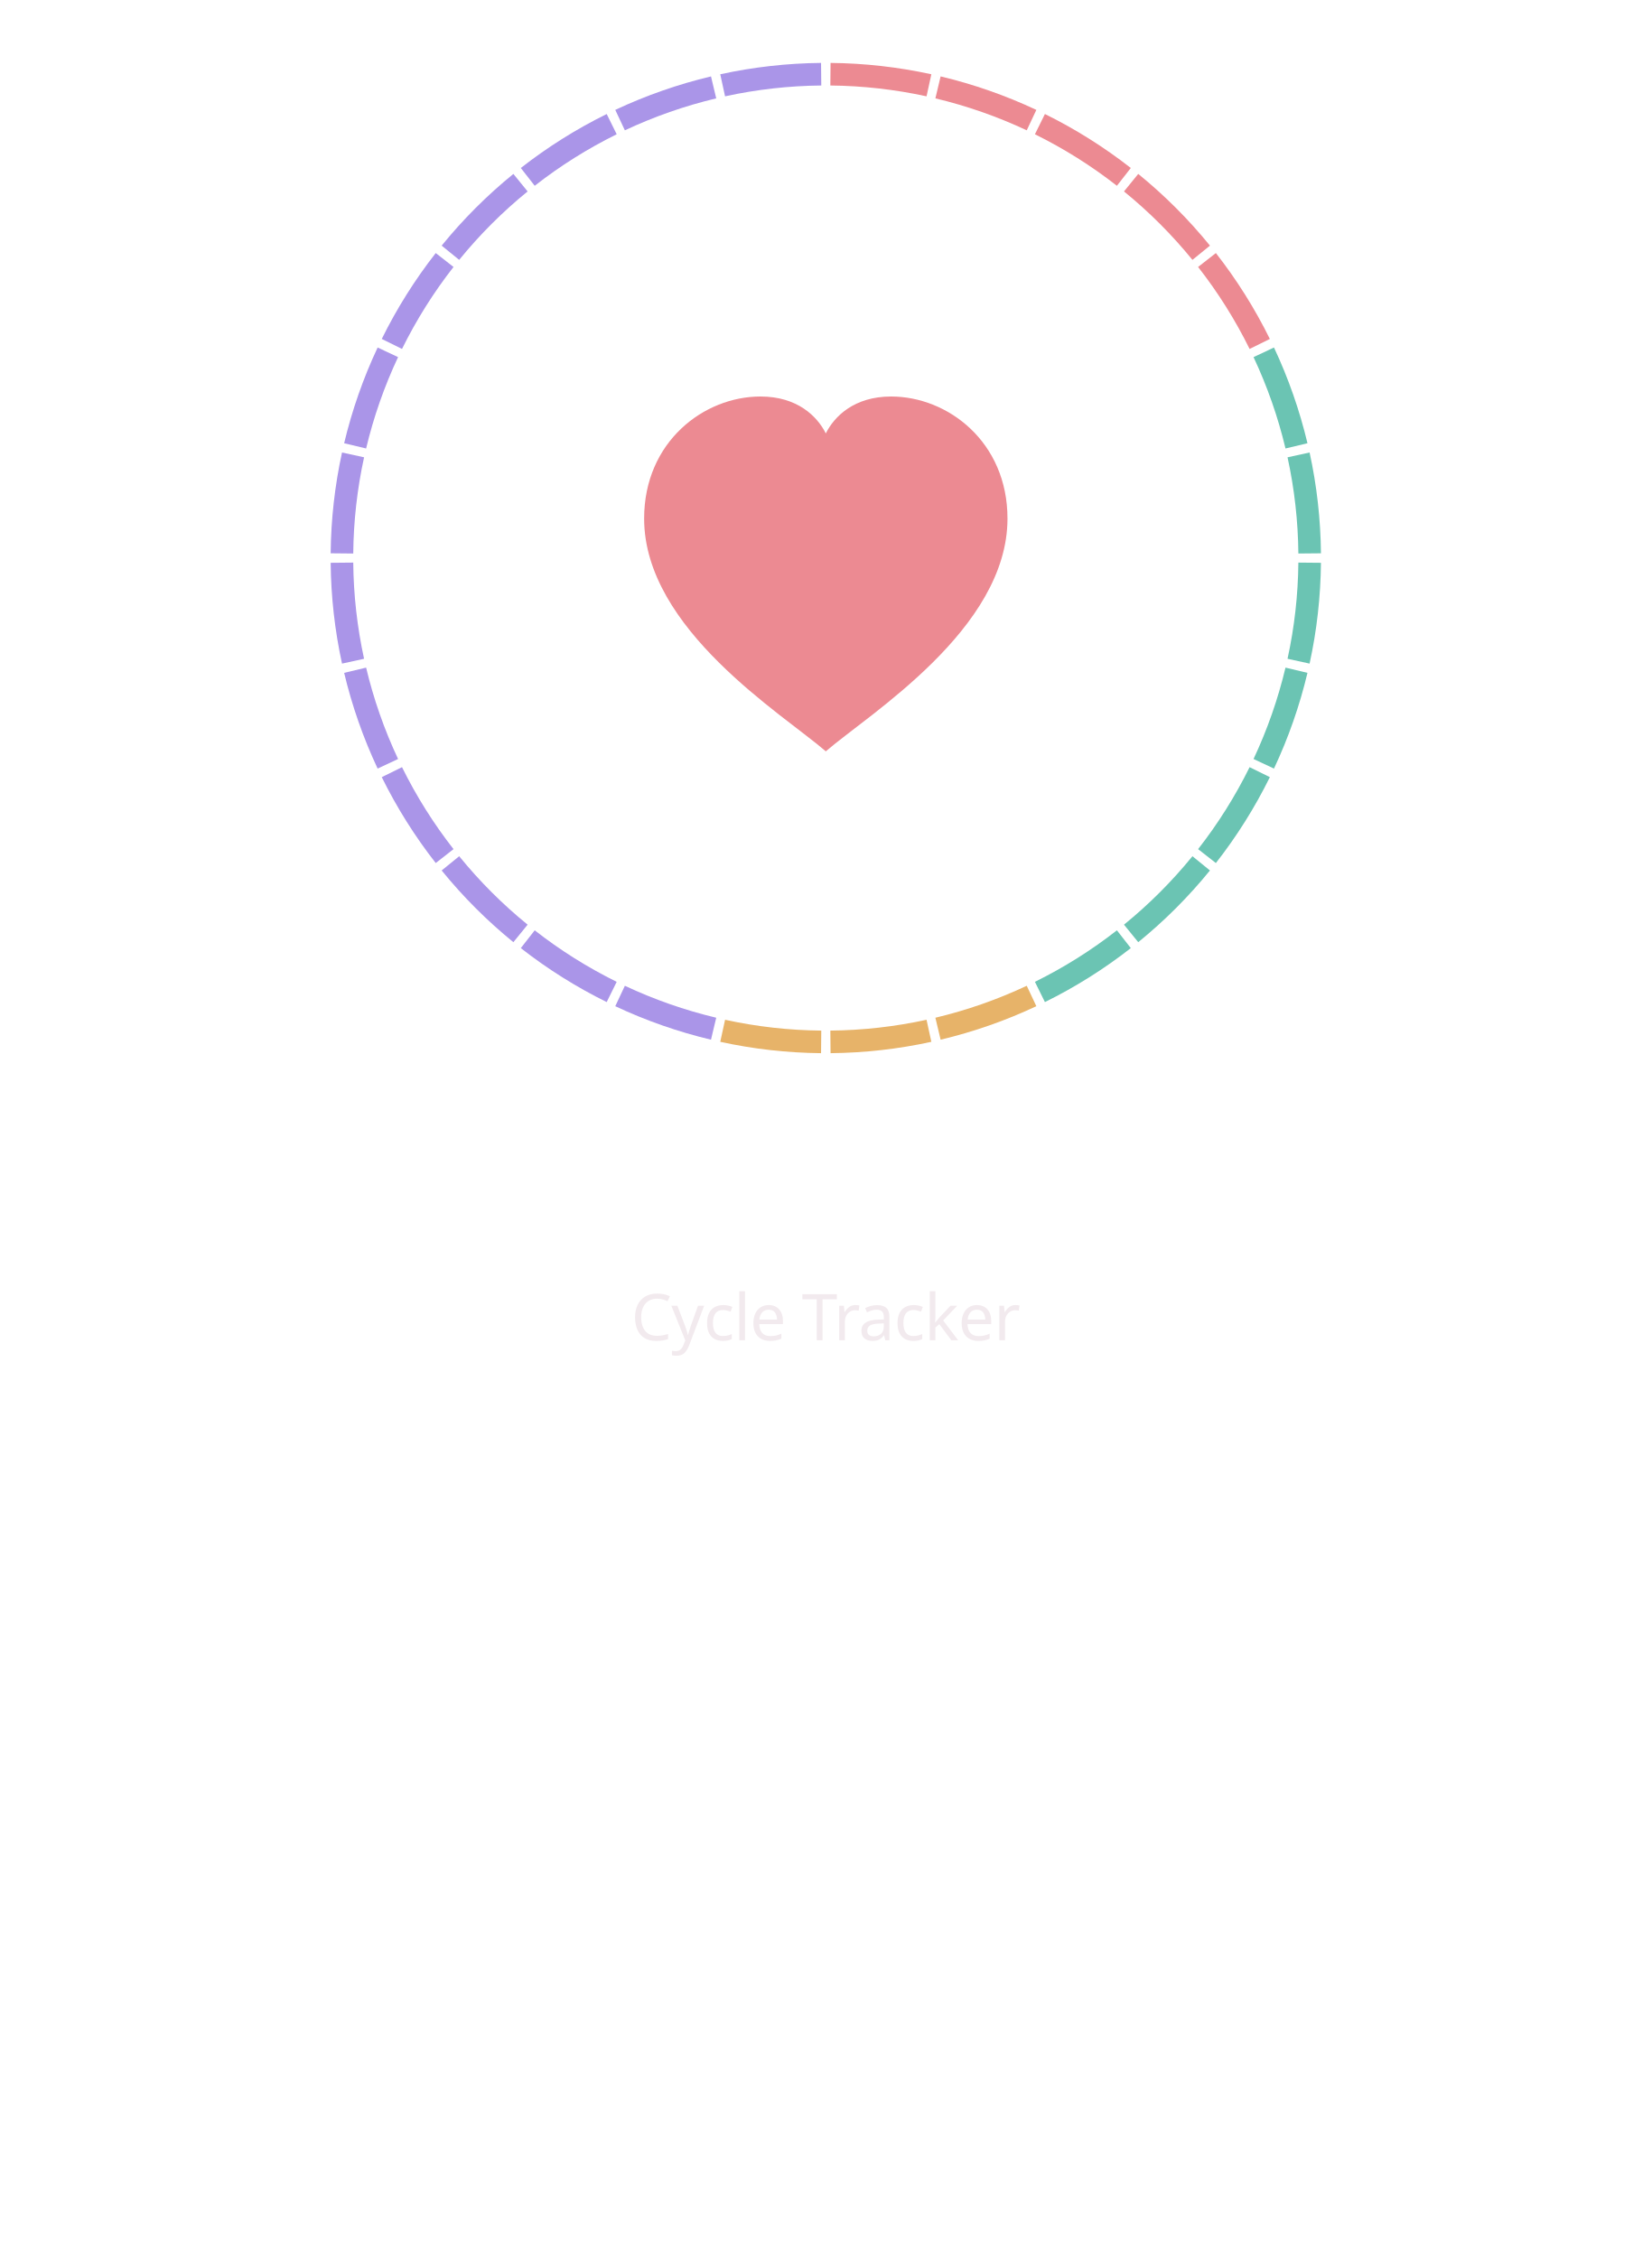
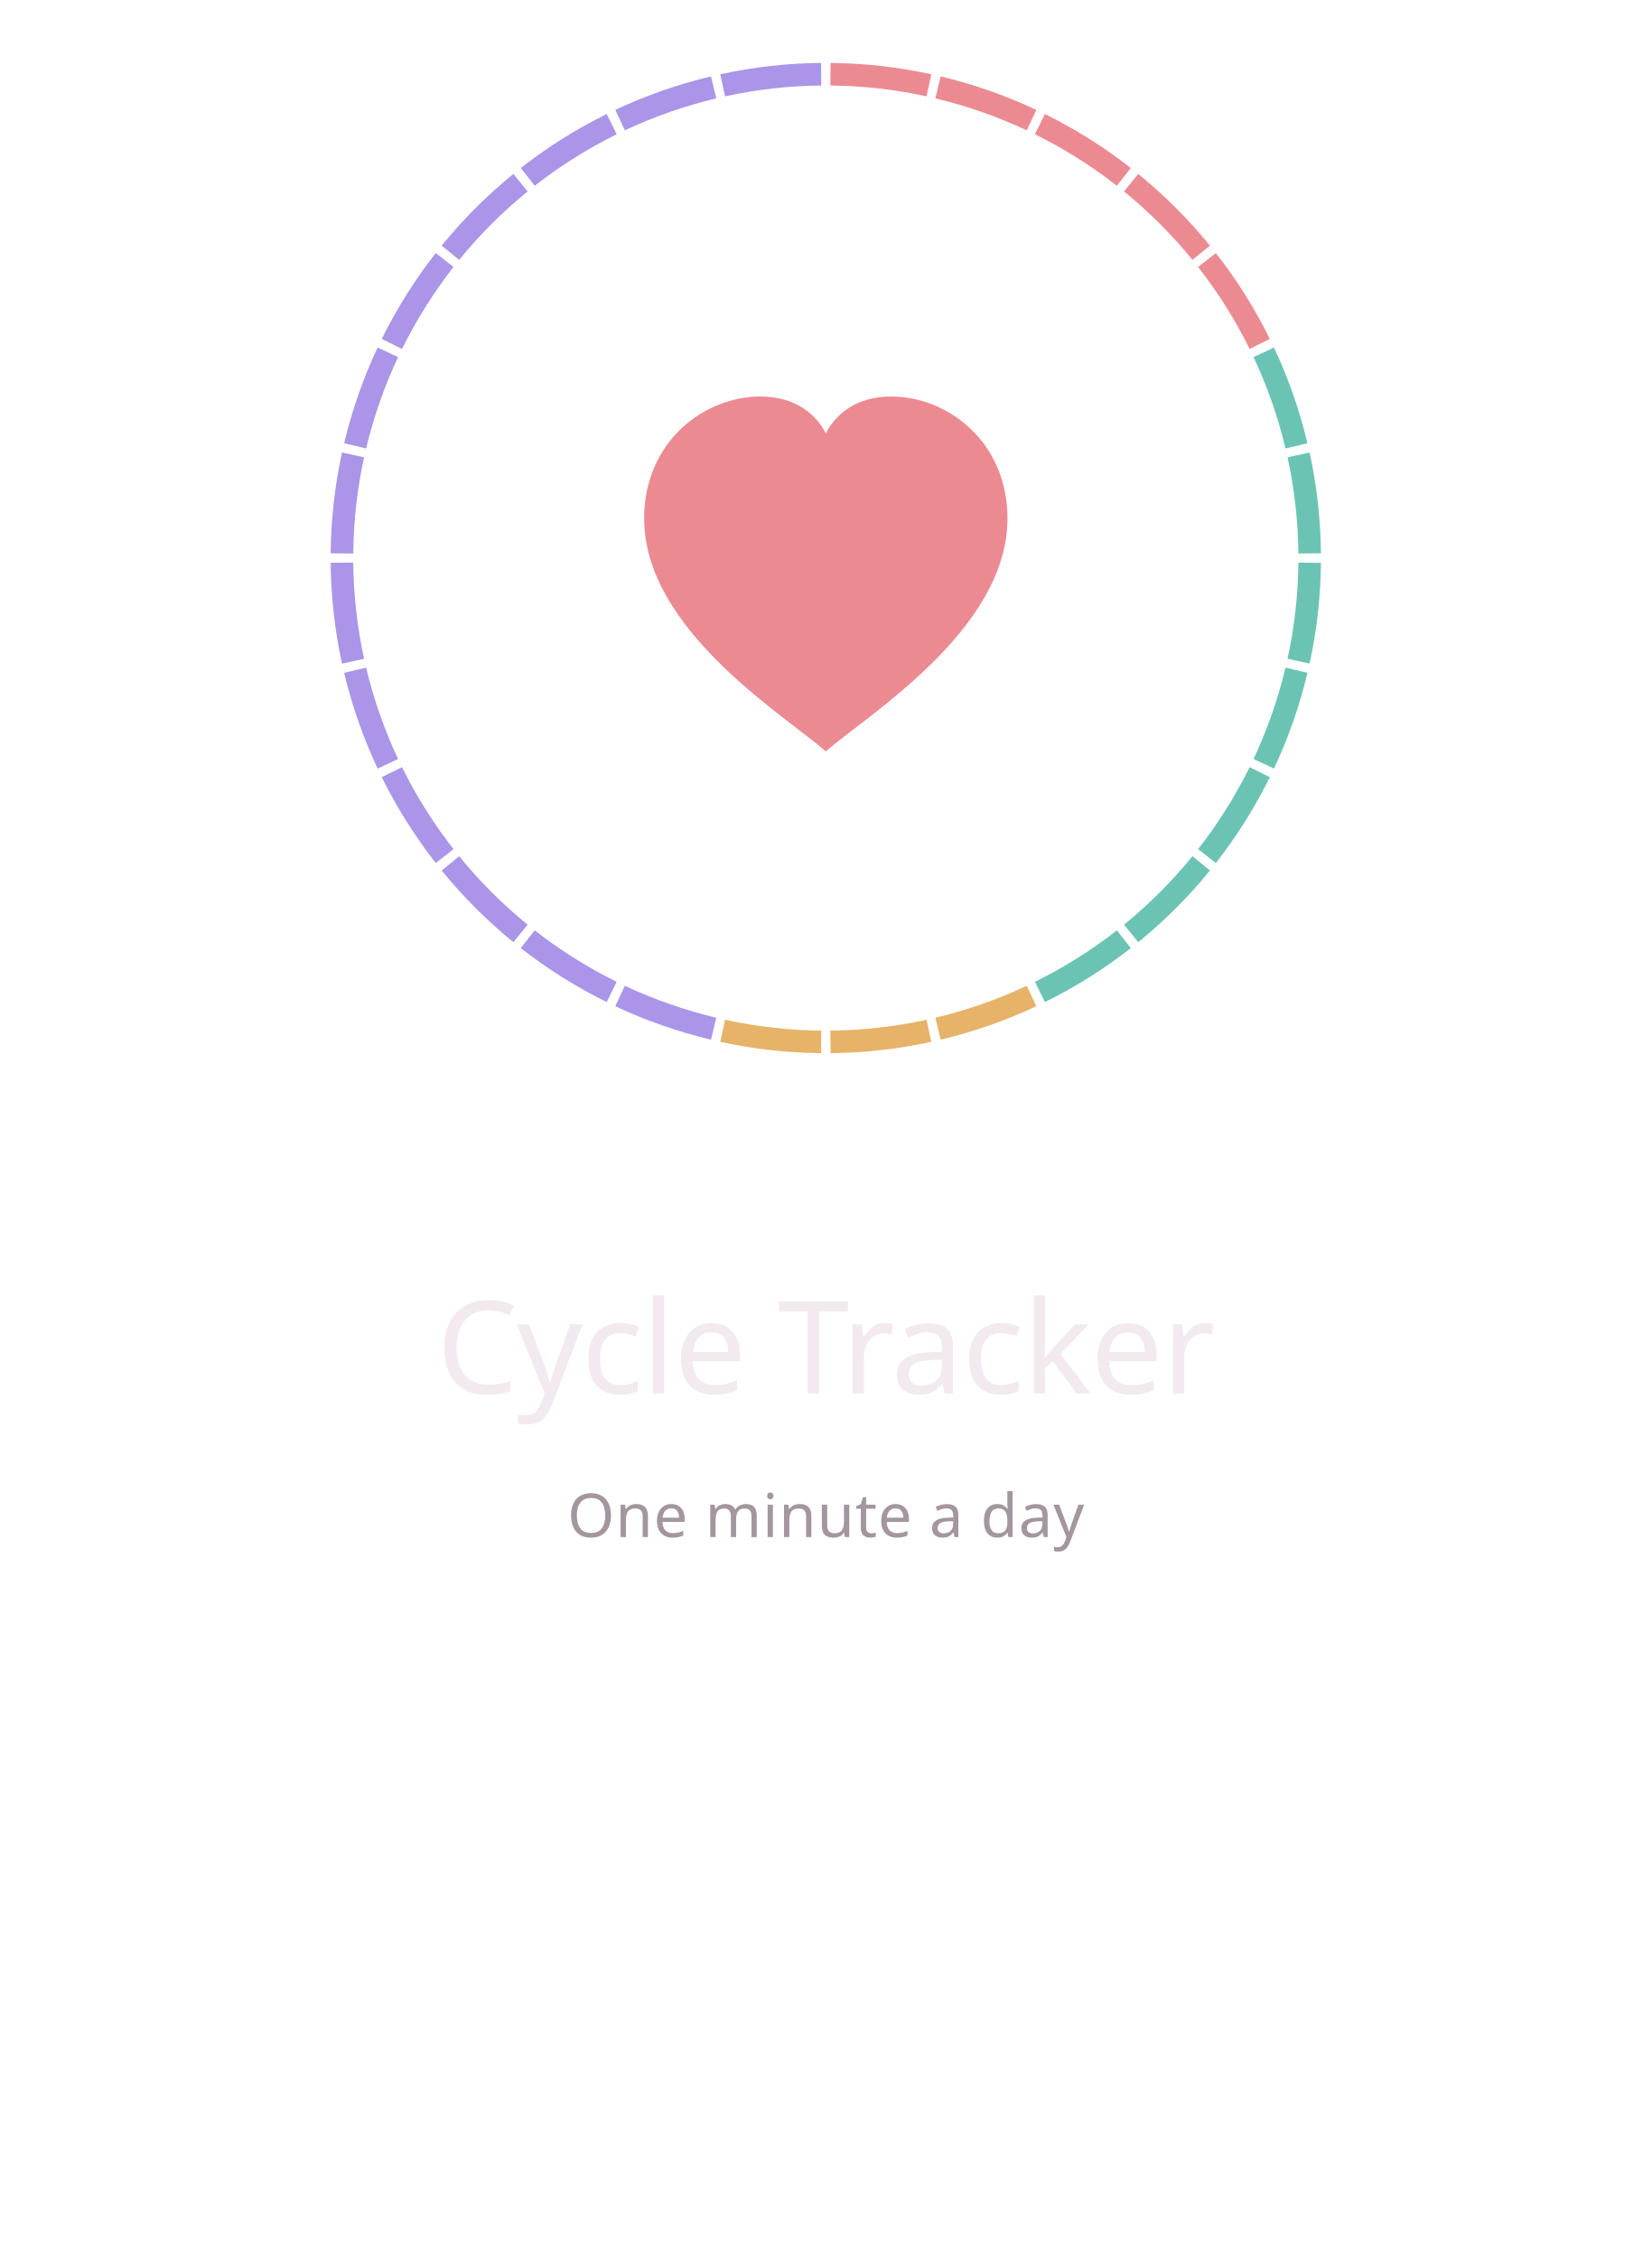
<svg xmlns="http://www.w3.org/2000/svg" viewBox="0 0 1024 1400" width="1024" height="1400">
  <g transform="translate(512 346)" fill="none" stroke-width="14">
    <path d="M 2.88 -299.99 A 300 300 0 0 1 63.95 -293.11" stroke="#EC8A92" />
    <path d="M 69.56 -291.82 A 300 300 0 0 1 127.56 -271.53" stroke="#EC8A92" />
    <path d="M 132.75 -269.03 A 300 300 0 0 1 184.79 -236.33" stroke="#EC8A92" />
    <path d="M 189.29 -232.74 A 300 300 0 0 1 232.74 -189.29" stroke="#EC8A92" />
    <path d="M 236.33 -184.79 A 300 300 0 0 1 269.03 -132.75" stroke="#EC8A92" />
    <path d="M 271.53 -127.56 A 300 300 0 0 1 291.82 -69.56" stroke="#6BC4B3" />
    <path d="M 293.11 -63.95 A 300 300 0 0 1 299.99 -2.88" stroke="#6BC4B3" />
    <path d="M 299.99 2.88 A 300 300 0 0 1 293.11 63.95" stroke="#6BC4B3" />
    <path d="M 291.82 69.56 A 300 300 0 0 1 271.53 127.56" stroke="#6BC4B3" />
    <path d="M 269.03 132.75 A 300 300 0 0 1 236.33 184.79" stroke="#6BC4B3" />
    <path d="M 232.74 189.29 A 300 300 0 0 1 189.29 232.74" stroke="#6BC4B3" />
    <path d="M 184.79 236.33 A 300 300 0 0 1 132.75 269.03" stroke="#6BC4B3" />
    <path d="M 127.56 271.53 A 300 300 0 0 1 69.56 291.82" stroke="#E7B369" />
    <path d="M 63.95 293.11 A 300 300 0 0 1 2.88 299.99" stroke="#E7B369" />
    <path d="M -2.88 299.99 A 300 300 0 0 1 -63.95 293.11" stroke="#E7B369" />
    <path d="M -69.56 291.82 A 300 300 0 0 1 -127.56 271.53" stroke="#AA95E8" />
    <path d="M -132.75 269.03 A 300 300 0 0 1 -184.79 236.33" stroke="#AA95E8" />
    <path d="M -189.29 232.74 A 300 300 0 0 1 -232.74 189.29" stroke="#AA95E8" />
    <path d="M -236.33 184.79 A 300 300 0 0 1 -269.03 132.75" stroke="#AA95E8" />
    <path d="M -271.53 127.56 A 300 300 0 0 1 -291.82 69.56" stroke="#AA95E8" />
    <path d="M -293.11 63.95 A 300 300 0 0 1 -299.99 2.88" stroke="#AA95E8" />
    <path d="M -299.99 -2.88 A 300 300 0 0 1 -293.11 -63.95" stroke="#AA95E8" />
    <path d="M -291.82 -69.56 A 300 300 0 0 1 -271.53 -127.56" stroke="#AA95E8" />
    <path d="M -269.03 -132.75 A 300 300 0 0 1 -236.33 -184.79" stroke="#AA95E8" />
    <path d="M -232.74 -189.29 A 300 300 0 0 1 -189.29 -232.74" stroke="#AA95E8" />
    <path d="M -184.79 -236.33 A 300 300 0 0 1 -132.75 -269.03" stroke="#AA95E8" />
    <path d="M -127.56 -271.53 A 300 300 0 0 1 -69.56 -291.82" stroke="#AA95E8" />
    <path d="M -63.95 -293.11 A 300 300 0 0 1 -2.88 -299.99" stroke="#AA95E8" />
  </g>
  <g transform="translate(512 362) scale(0.88)">
    <path d="M 0 118 C -30 92 -128 32 -128 -46 C -128 -100 -86 -132 -46 -132 C -20 -132 -6 -118 0 -106 C 6 -118 20 -132 46 -132 C 86 -132 128 -100 128 -46 C 128 32 30 92 0 118 Z" fill="#EC8A92" />
  </g>
-   <text x="512" y="831" text-anchor="middle" font-family="Manrope" font-weight="300" font-size="40" letter-spacing="-0.4" fill="#F2EAEE">Cycle Tracker</text>
+   <text x="512" y="864" text-anchor="middle" font-family="Manrope" font-weight="300" font-size="80" letter-spacing="-0.8" fill="#F2EAEE">Cycle Tracker</text>
+   <text x="512" y="953" text-anchor="middle" font-family="Manrope" font-weight="400" font-size="37.5" letter-spacing="0.5" fill="#A3969E">One minute a day</text>
</svg>
